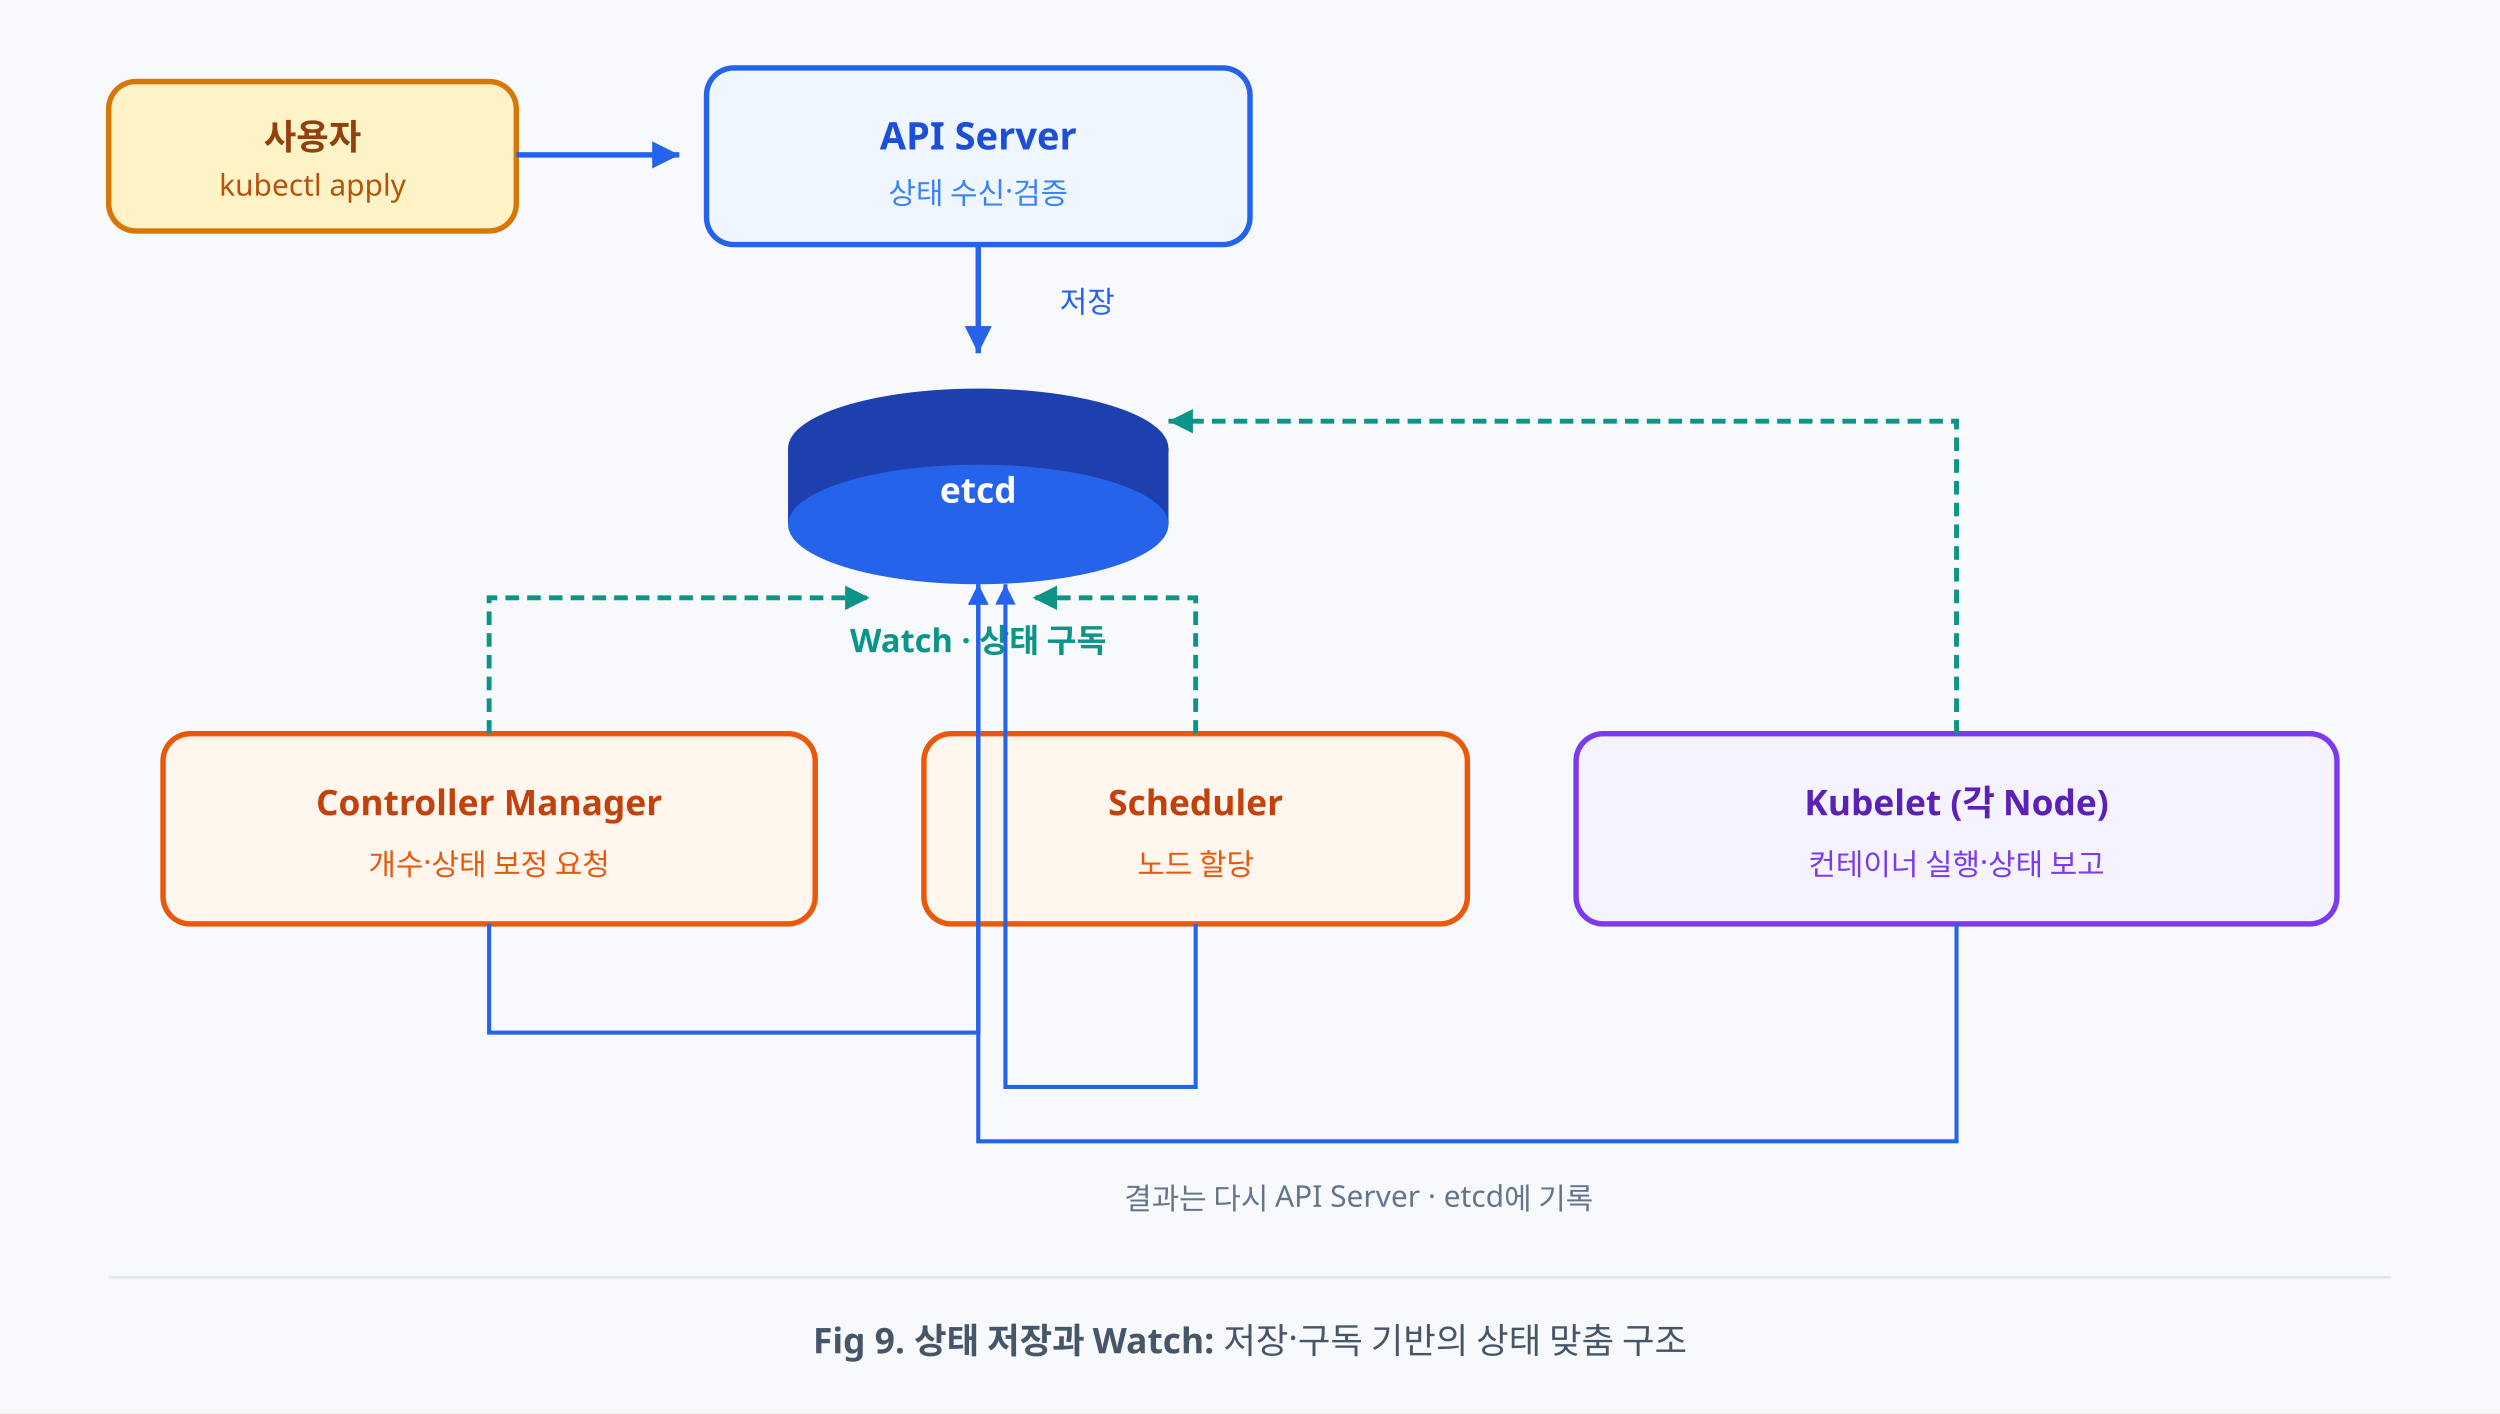
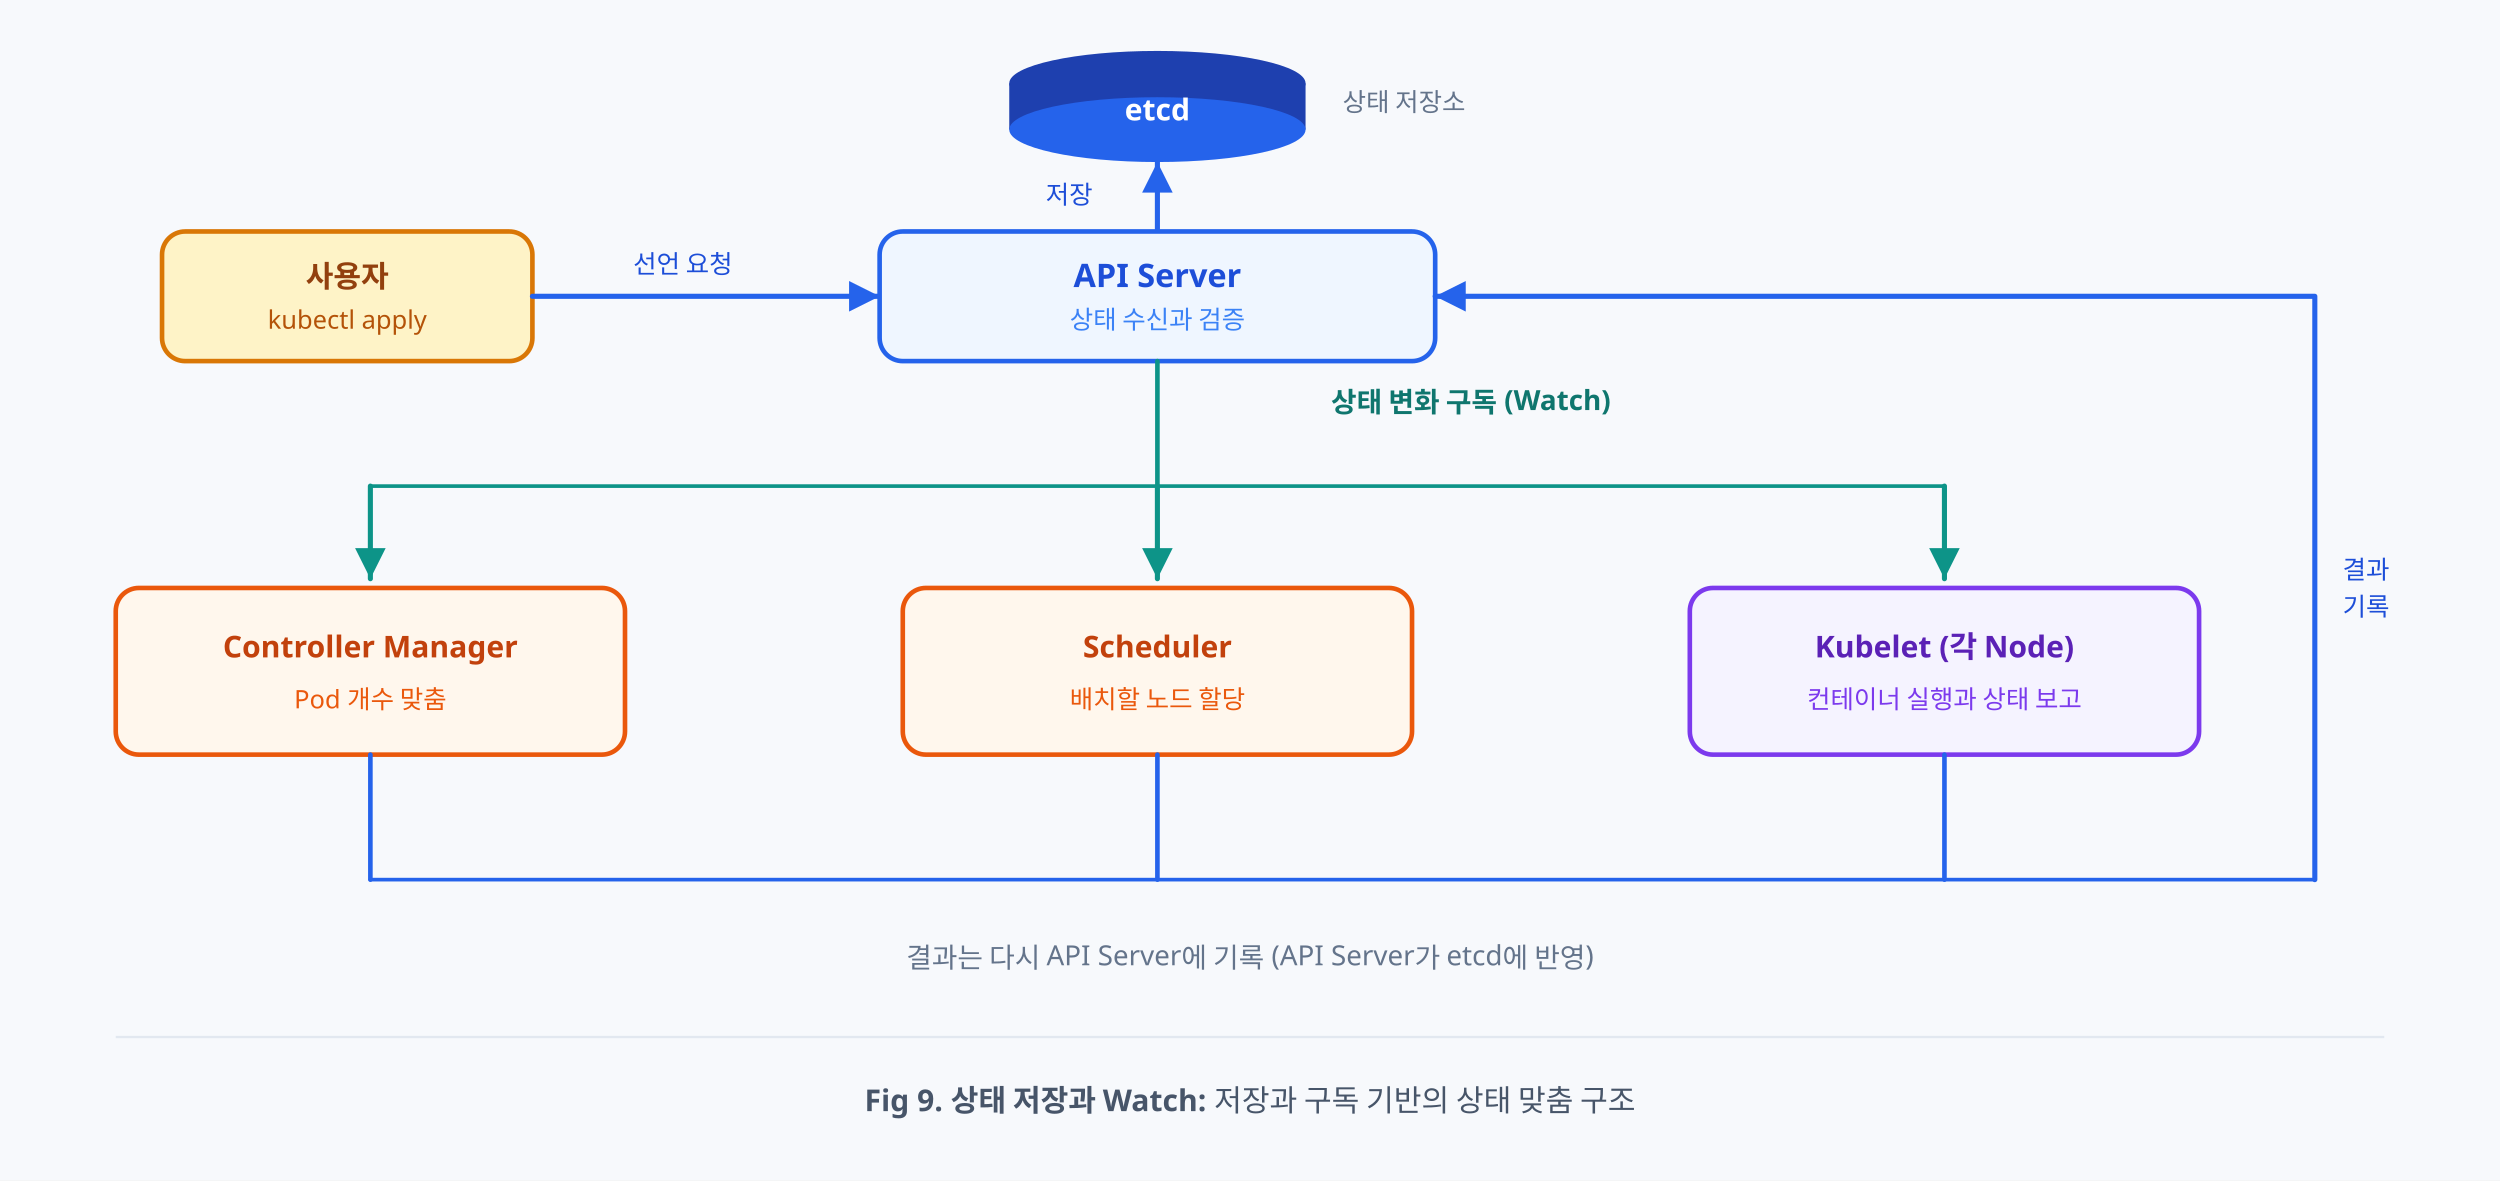
- <svg xmlns="http://www.w3.org/2000/svg" width="920" height="520" viewBox="0 0 920 520">
-   <rect width="920" height="520" fill="#F7F9FC" />
+ <svg xmlns="http://www.w3.org/2000/svg" width="1080" height="510" viewBox="0 0 1080 510">
+   <rect width="1080" height="510" fill="#F7F9FC" />
  <defs>
-     <marker id="w" markerWidth="7" markerHeight="7" refX="5" refY="2.5" orient="auto">
-       <path d="M0,0 L5,2.5 L0,5 Z" fill="#2563EB" />
+     <marker id="w" markerWidth="8" markerHeight="8" refX="6" refY="3" orient="auto" markerUnits="strokeWidth">
+       <path d="M0,0 L6,3 L0,6 Z" fill="#2563EB" />
    </marker>
-     <marker id="wg" markerWidth="7" markerHeight="7" refX="5" refY="2.5" orient="auto">
-       <path d="M0,0 L5,2.5 L0,5 Z" fill="#0D9488" />
+     <marker id="wg" markerWidth="8" markerHeight="8" refX="6" refY="3" orient="auto" markerUnits="strokeWidth">
+       <path d="M0,0 L6,3 L0,6 Z" fill="#0D9488" />
    </marker>
  </defs>
-   <rect x="40" y="30" width="150" height="55" rx="10" fill="#FEF3C7" stroke="#D97706" stroke-width="2" />
-   <text x="115" y="55" text-anchor="middle" font-family="Apple SD Gothic Neo, Noto Sans KR, sans-serif" font-size="13" fill="#92400E" font-weight="600">사용자</text>
-   <text x="115" y="72" text-anchor="middle" font-family="Apple SD Gothic Neo, Noto Sans KR, sans-serif" font-size="11" fill="#B45309">kubectl apply</text>
-   <path d="M190 57 H250" fill="none" stroke="#2563EB" stroke-width="2" marker-end="url(#w)" />
-   <rect x="260" y="25" width="200" height="65" rx="10" fill="#EFF6FF" stroke="#2563EB" stroke-width="2" />
-   <text x="360" y="55" text-anchor="middle" font-family="Apple SD Gothic Neo, Noto Sans KR, sans-serif" font-size="14" fill="#1D4ED8" font-weight="600">API Server</text>
-   <text x="360" y="75" text-anchor="middle" font-family="Apple SD Gothic Neo, Noto Sans KR, sans-serif" font-size="11" fill="#3B82F6">상태 수신·검증</text>
-   <path d="M360 90 V130" fill="none" stroke="#2563EB" stroke-width="2" marker-end="url(#w)" />
-   <text x="390" y="115" font-family="Apple SD Gothic Neo, Noto Sans KR, sans-serif" font-size="11" fill="#2563EB">저장</text>
-   <ellipse cx="360" cy="165" rx="70" ry="22" fill="#1E40AF" />
-   <rect x="290" y="165" width="140" height="28" fill="#1E40AF" />
-   <ellipse cx="360" cy="193" rx="70" ry="22" fill="#2563EB" />
-   <text x="360" y="185" text-anchor="middle" font-family="Apple SD Gothic Neo, Noto Sans KR, sans-serif" font-size="13" fill="#FFFFFF" font-weight="600">etcd</text>
-   <text x="360" y="240" text-anchor="middle" font-family="Apple SD Gothic Neo, Noto Sans KR, sans-serif" font-size="12" fill="#0D9488" font-weight="600">Watch · 상태 구독</text>
-   <rect x="60" y="270" width="240" height="70" rx="10" fill="#FFF7ED" stroke="#EA580C" stroke-width="2" />
-   <text x="180" y="300" text-anchor="middle" font-family="Apple SD Gothic Neo, Noto Sans KR, sans-serif" font-size="13" fill="#C2410C" font-weight="600">Controller Manager</text>
-   <text x="180" y="322" text-anchor="middle" font-family="Apple SD Gothic Neo, Noto Sans KR, sans-serif" font-size="11" fill="#EA580C">개수·상태 보정 요청</text>
-   <rect x="340" y="270" width="200" height="70" rx="10" fill="#FFF7ED" stroke="#EA580C" stroke-width="2" />
-   <text x="440" y="300" text-anchor="middle" font-family="Apple SD Gothic Neo, Noto Sans KR, sans-serif" font-size="13" fill="#C2410C" font-weight="600">Scheduler</text>
-   <text x="440" y="322" text-anchor="middle" font-family="Apple SD Gothic Neo, Noto Sans KR, sans-serif" font-size="11" fill="#EA580C">노드 할당</text>
-   <rect x="580" y="270" width="280" height="70" rx="10" fill="#F5F3FF" stroke="#7C3AED" stroke-width="2" />
-   <text x="720" y="300" text-anchor="middle" font-family="Apple SD Gothic Neo, Noto Sans KR, sans-serif" font-size="13" fill="#5B21B6" font-weight="600">Kubelet (각 Node)</text>
-   <text x="720" y="322" text-anchor="middle" font-family="Apple SD Gothic Neo, Noto Sans KR, sans-serif" font-size="11" fill="#7C3AED">컨테이너 실행·상태 보고</text>
-   <path d="M180 270 V220 H320" fill="none" stroke="#0D9488" stroke-width="1.8" stroke-dasharray="5 3" marker-end="url(#wg)" />
-   <path d="M440 270 V220 H380" fill="none" stroke="#0D9488" stroke-width="1.8" stroke-dasharray="5 3" marker-end="url(#wg)" />
-   <path d="M720 270 V155 H430" fill="none" stroke="#0D9488" stroke-width="1.8" stroke-dasharray="5 3" marker-end="url(#wg)" />
-   <path d="M180 340 V380 H360 V215" fill="none" stroke="#2563EB" stroke-width="1.5" marker-end="url(#w)" />
-   <path d="M440 340 V400 H370 V215" fill="none" stroke="#2563EB" stroke-width="1.5" marker-end="url(#w)" />
-   <path d="M720 340 V420 H360 V215" fill="none" stroke="#2563EB" stroke-width="1.5" marker-end="url(#w)" />
-   <text x="500" y="445" text-anchor="middle" font-family="Apple SD Gothic Neo, Noto Sans KR, sans-serif" font-size="11" fill="#64748B">결과는 다시 API Server · etcd에 기록</text>
-   <line x1="40" y1="470" x2="880" y2="470" stroke="#E2E8F0" stroke-width="1" />
-   <text x="460" y="498" text-anchor="middle" font-family="Apple SD Gothic Neo, Noto Sans KR, sans-serif" font-size="13" fill="#475569">
+   <ellipse cx="500" cy="36" rx="64" ry="14" fill="#1E40AF" />
+   <rect x="436" y="36" width="128" height="20" fill="#1E40AF" />
+   <ellipse cx="500" cy="56" rx="64" ry="14" fill="#2563EB" />
+   <text x="500" y="52" text-anchor="middle" font-family="Apple SD Gothic Neo, Noto Sans KR, sans-serif" font-size="13" fill="#FFFFFF" font-weight="600">etcd</text>
+   <text x="580" y="48" font-family="Apple SD Gothic Neo, Noto Sans KR, sans-serif" font-size="11" fill="#64748B">상태 저장소</text>
+   <text x="472" y="88" text-anchor="end" font-family="Apple SD Gothic Neo, Noto Sans KR, sans-serif" font-size="11" fill="#1D4ED8">저장</text>
+   <line x1="500" y1="100" x2="500" y2="70" stroke="#2563EB" stroke-width="2.2" stroke-linecap="round" marker-end="url(#w)" />
+   <rect x="70" y="100" width="160" height="56" rx="10" fill="#FEF3C7" stroke="#D97706" stroke-width="2" />
+   <text x="150" y="124" text-anchor="middle" font-family="Apple SD Gothic Neo, Noto Sans KR, sans-serif" font-size="13" fill="#92400E" font-weight="600">사용자</text>
+   <text x="150" y="142" text-anchor="middle" font-family="Apple SD Gothic Neo, Noto Sans KR, sans-serif" font-size="11" fill="#B45309">kubectl apply</text>
+   <text x="295" y="118" text-anchor="middle" font-family="Apple SD Gothic Neo, Noto Sans KR, sans-serif" font-size="11" fill="#1D4ED8">선언 요청</text>
+   <line x1="230" y1="128" x2="380" y2="128" stroke="#2563EB" stroke-width="2.2" stroke-linecap="round" marker-end="url(#w)" />
+   <rect x="380" y="100" width="240" height="56" rx="10" fill="#EFF6FF" stroke="#2563EB" stroke-width="2" />
+   <text x="500" y="124" text-anchor="middle" font-family="Apple SD Gothic Neo, Noto Sans KR, sans-serif" font-size="14" fill="#1D4ED8" font-weight="600">API Server</text>
+   <text x="500" y="142" text-anchor="middle" font-family="Apple SD Gothic Neo, Noto Sans KR, sans-serif" font-size="11" fill="#3B82F6">상태 수신과 검증</text>
+   <text x="575" y="178" font-family="Apple SD Gothic Neo, Noto Sans KR, sans-serif" font-size="12" fill="#0F766E" font-weight="600">상태 변화 구독 (Watch)</text>
+   <line x1="500" y1="156" x2="500" y2="210" stroke="#0D9488" stroke-width="2" stroke-linecap="round" />
+   <line x1="160" y1="210" x2="840" y2="210" stroke="#0D9488" stroke-width="1.6" stroke-linecap="round" />
+   <line x1="160" y1="210" x2="160" y2="250" stroke="#0D9488" stroke-width="2.2" stroke-linecap="round" marker-end="url(#wg)" />
+   <line x1="500" y1="210" x2="500" y2="250" stroke="#0D9488" stroke-width="2.2" stroke-linecap="round" marker-end="url(#wg)" />
+   <line x1="840" y1="210" x2="840" y2="250" stroke="#0D9488" stroke-width="2.2" stroke-linecap="round" marker-end="url(#wg)" />
+   <rect x="50" y="254" width="220" height="72" rx="10" fill="#FFF7ED" stroke="#EA580C" stroke-width="2" />
+   <text x="160" y="284" text-anchor="middle" font-family="Apple SD Gothic Neo, Noto Sans KR, sans-serif" font-size="13" fill="#C2410C" font-weight="600">Controller Manager</text>
+   <text x="160" y="306" text-anchor="middle" font-family="Apple SD Gothic Neo, Noto Sans KR, sans-serif" font-size="11" fill="#EA580C">Pod 개수 맞춤</text>
+   <rect x="390" y="254" width="220" height="72" rx="10" fill="#FFF7ED" stroke="#EA580C" stroke-width="2" />
+   <text x="500" y="284" text-anchor="middle" font-family="Apple SD Gothic Neo, Noto Sans KR, sans-serif" font-size="13" fill="#C2410C" font-weight="600">Scheduler</text>
+   <text x="500" y="306" text-anchor="middle" font-family="Apple SD Gothic Neo, Noto Sans KR, sans-serif" font-size="11" fill="#EA580C">배치할 노드 할당</text>
+   <rect x="730" y="254" width="220" height="72" rx="10" fill="#F5F3FF" stroke="#7C3AED" stroke-width="2" />
+   <text x="840" y="284" text-anchor="middle" font-family="Apple SD Gothic Neo, Noto Sans KR, sans-serif" font-size="13" fill="#5B21B6" font-weight="600">Kubelet (각 Node)</text>
+   <text x="840" y="306" text-anchor="middle" font-family="Apple SD Gothic Neo, Noto Sans KR, sans-serif" font-size="11" fill="#7C3AED">컨테이너 실행과 상태 보고</text>
+   <line x1="160" y1="326" x2="160" y2="380" stroke="#2563EB" stroke-width="2" stroke-linecap="round" />
+   <line x1="500" y1="326" x2="500" y2="380" stroke="#2563EB" stroke-width="2" stroke-linecap="round" />
+   <line x1="840" y1="326" x2="840" y2="380" stroke="#2563EB" stroke-width="2" stroke-linecap="round" />
+   <line x1="160" y1="380" x2="1000" y2="380" stroke="#2563EB" stroke-width="1.6" stroke-linecap="round" />
+   <path d="M1000 380 V128 H620" fill="none" stroke="#2563EB" stroke-width="2.2" stroke-linecap="round" stroke-linejoin="round" marker-end="url(#w)" />
+   <text x="1012" y="250" font-family="Apple SD Gothic Neo, Noto Sans KR, sans-serif" font-size="11" fill="#1D4ED8">결과</text>
+   <text x="1012" y="266" font-family="Apple SD Gothic Neo, Noto Sans KR, sans-serif" font-size="11" fill="#1D4ED8">기록</text>
+   <text x="540" y="418" text-anchor="middle" font-family="Apple SD Gothic Neo, Noto Sans KR, sans-serif" font-size="12" fill="#64748B">결과는 다시 API Server에 기록 (API Server가 etcd에 반영)</text>
+   <line x1="50" y1="448" x2="1030" y2="448" stroke="#E2E8F0" stroke-width="1" />
+   <text x="540" y="480" text-anchor="middle" font-family="Apple SD Gothic Neo, Noto Sans KR, sans-serif" font-size="13" fill="#475569">
    <tspan font-weight="600">Fig 9. 상태 저장과 Watch:</tspan>
-     <tspan> 저장·구독 기반의 상태 맞춤 구조</tspan>
+     <tspan> 저장과 구독 기반의 상태 맞춤 구조</tspan>
  </text>
</svg>
